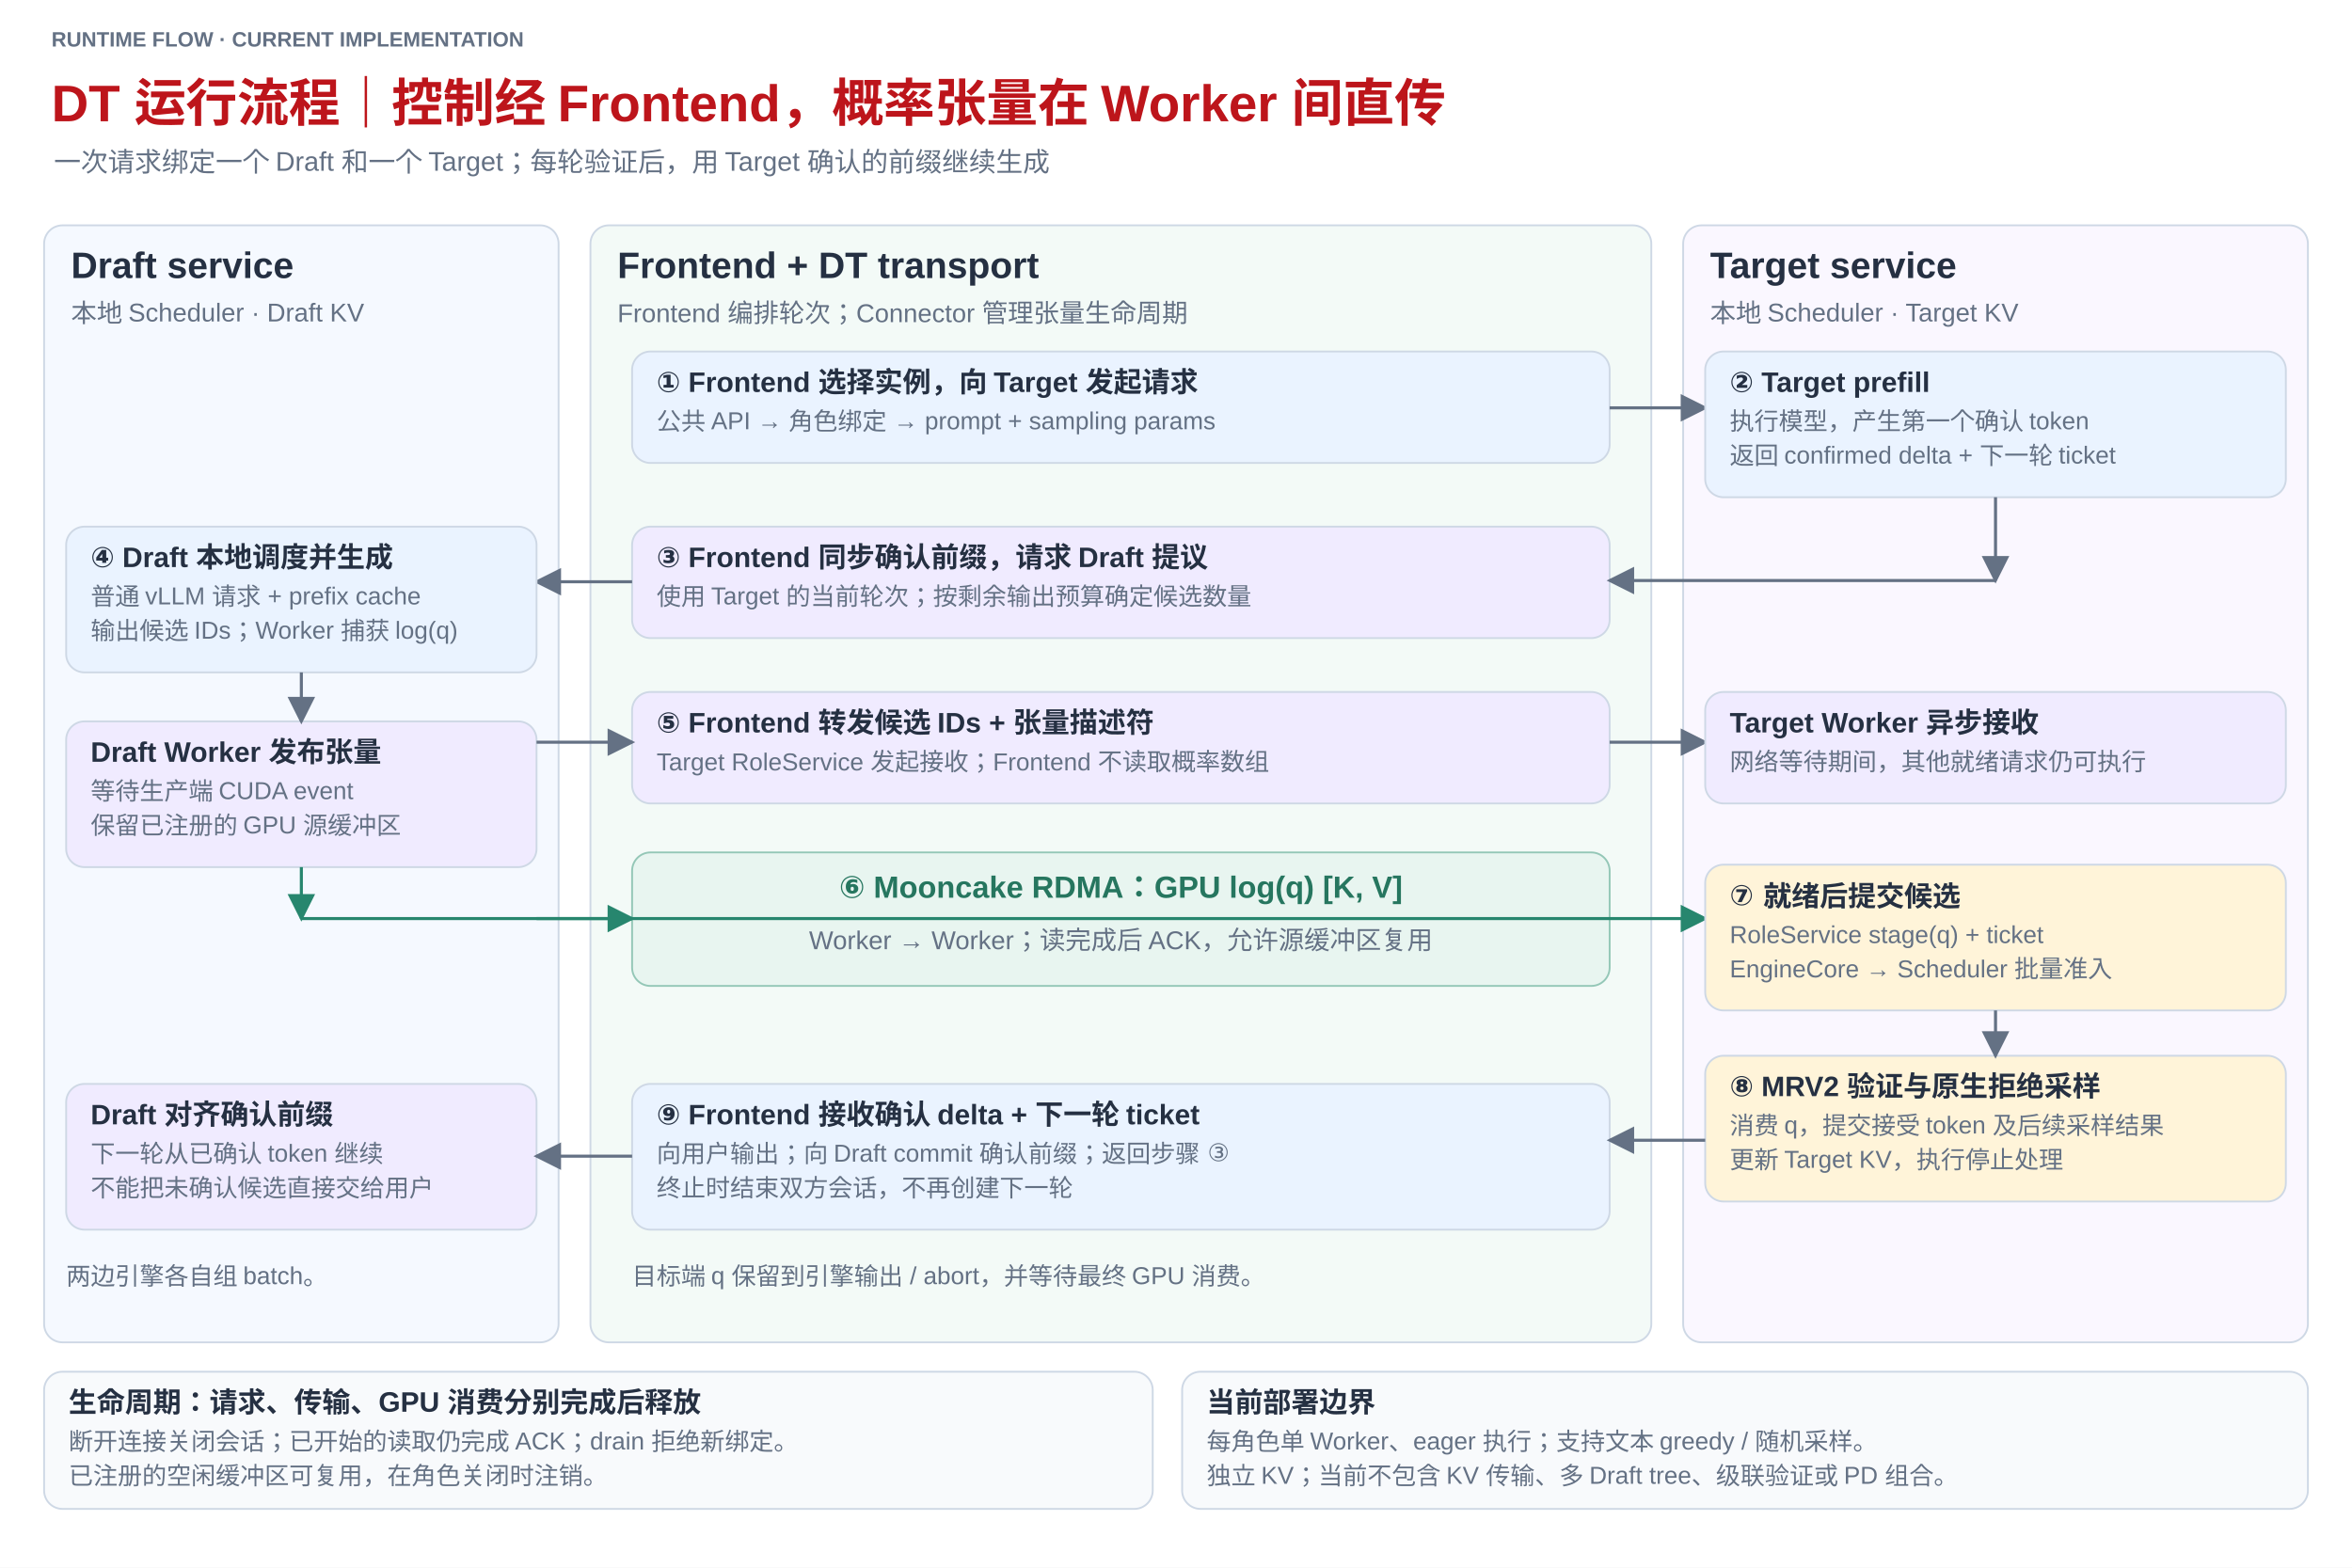
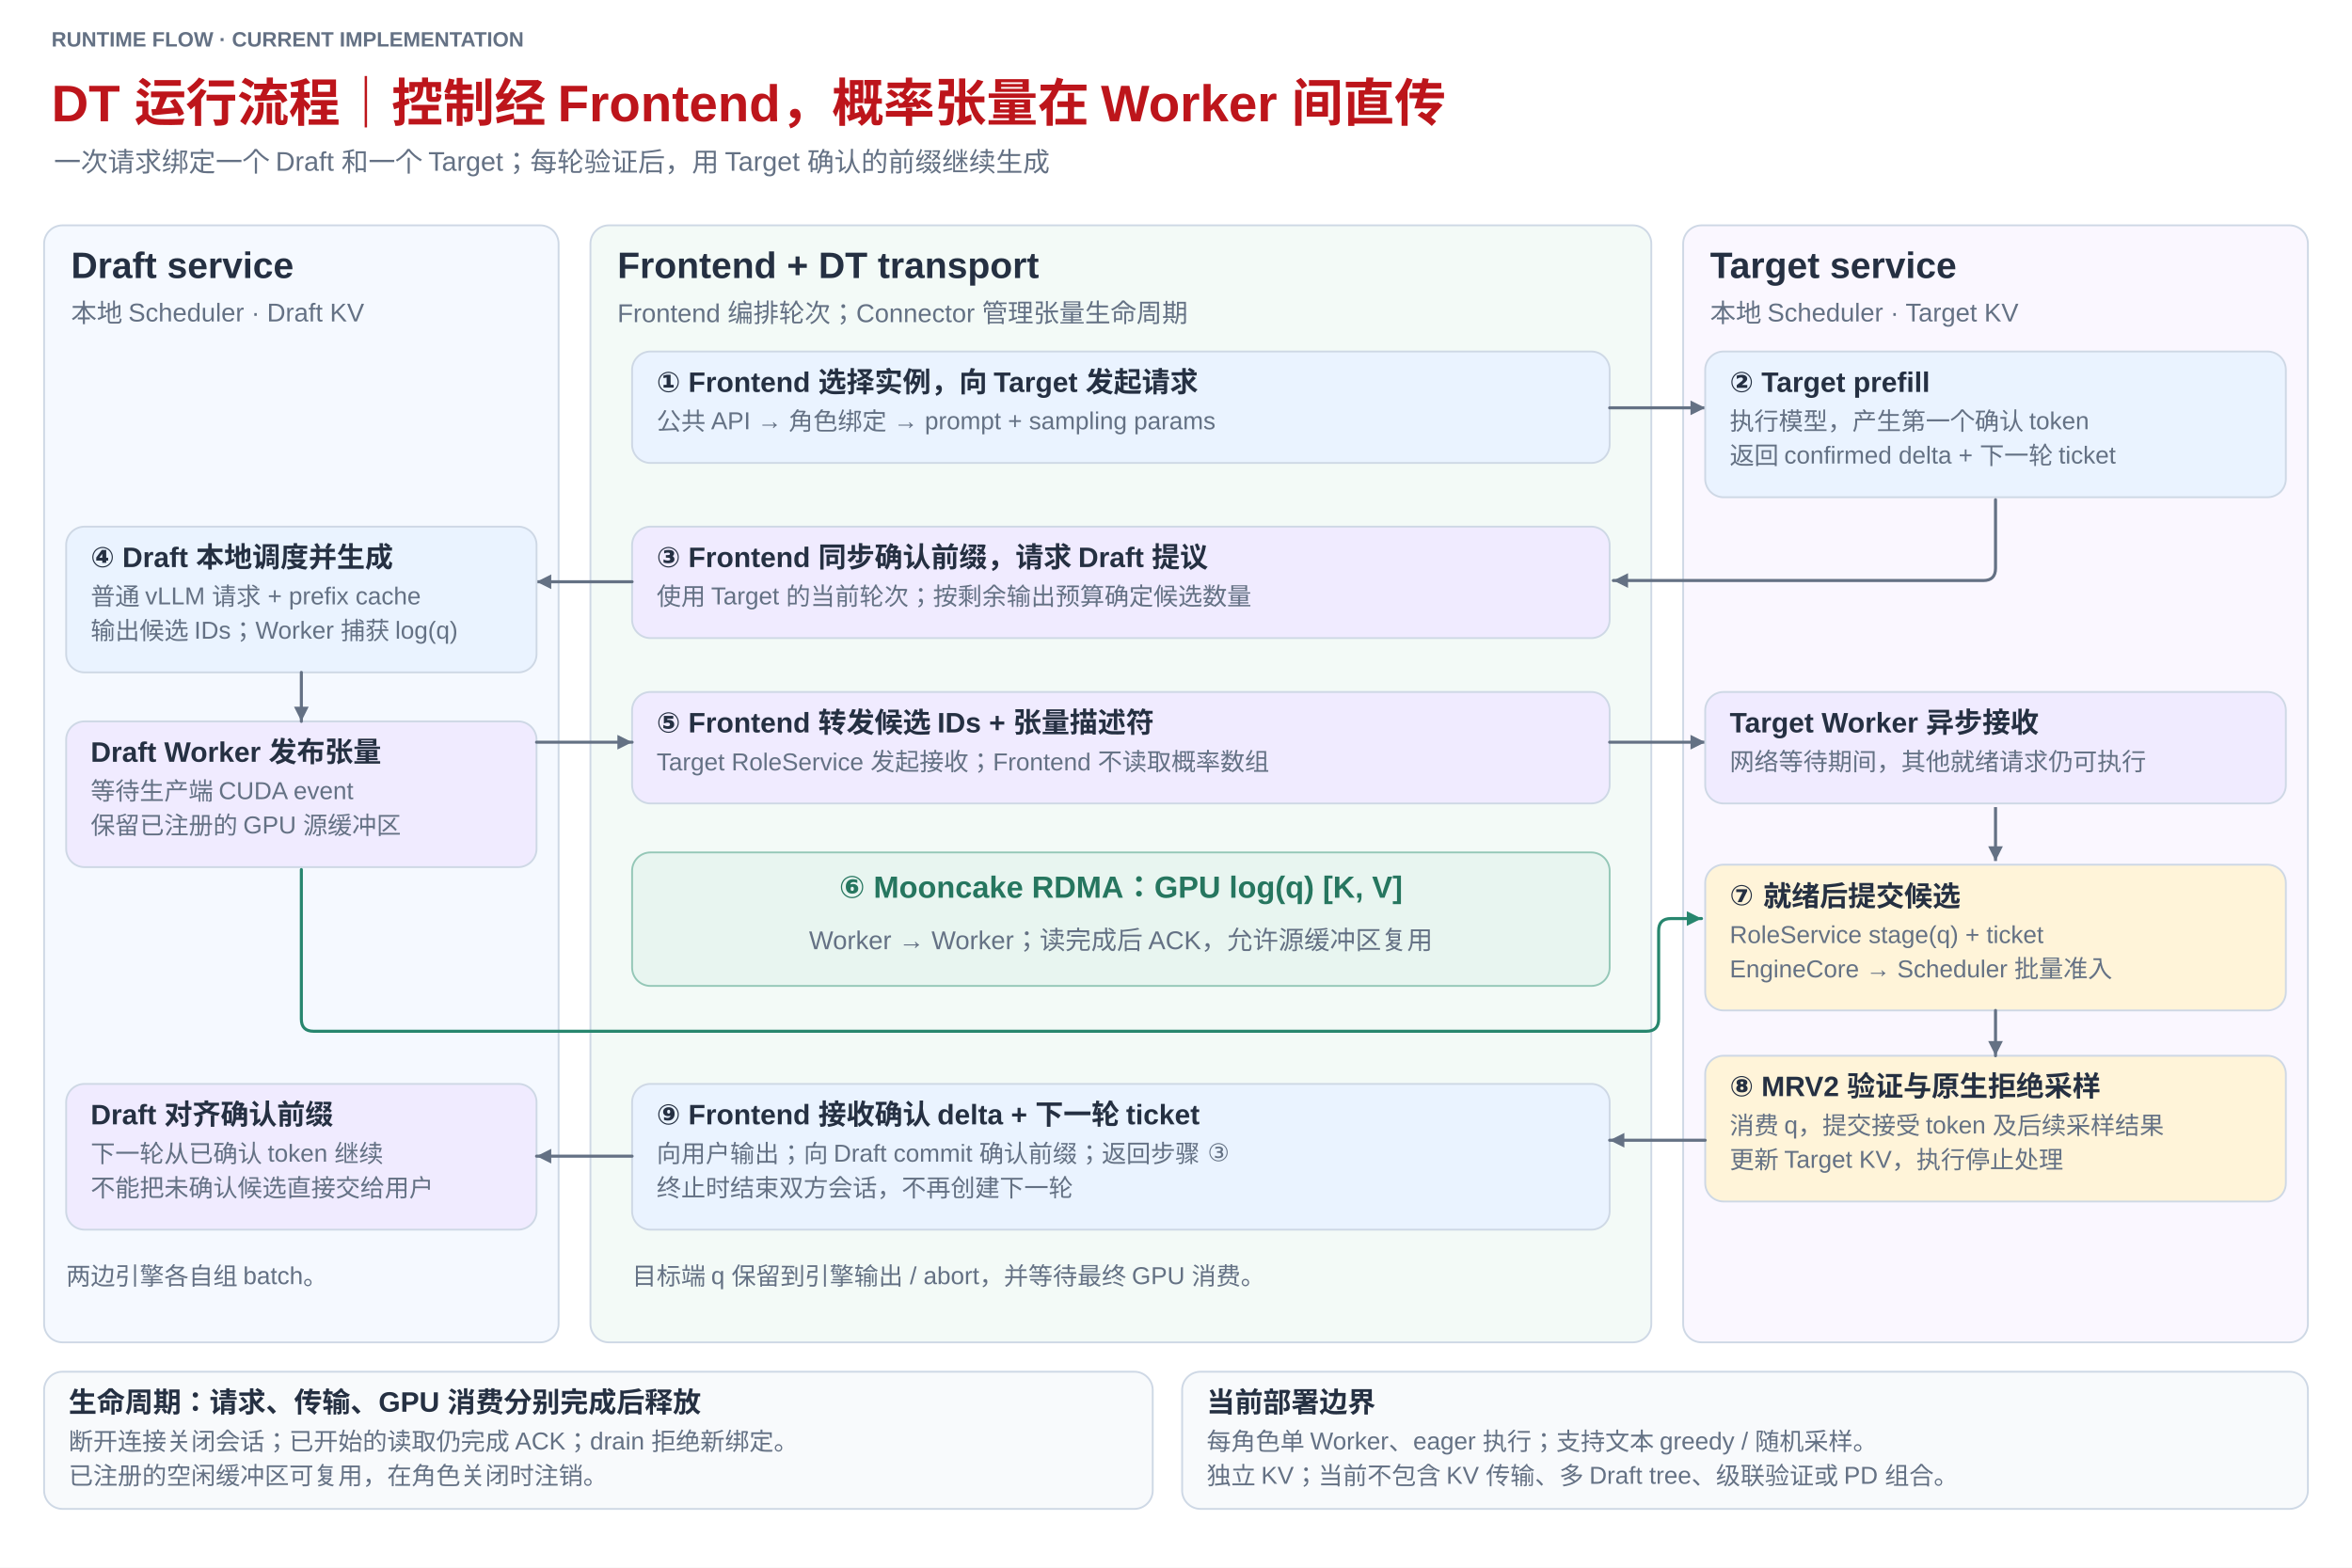
<svg xmlns="http://www.w3.org/2000/svg" width="1920" height="1280" viewBox="0 0 1920 1280">
  <defs>
-     <marker id="arrow" markerWidth="9" markerHeight="9" refX="8" refY="4.5" orient="auto-start-reverse">
-       <path d="M0 0 L9 4.5 L0 9" fill="#647184" />
+     <marker id="arrow" markerUnits="userSpaceOnUse" markerWidth="12" markerHeight="12" viewBox="0 0 10 10" refX="10" refY="5" orient="auto-start-reverse">
+       <path d="M0 0 L10 5 L0 10 Z" fill="#647184" />
    </marker>
-     <marker id="green" markerWidth="9" markerHeight="9" refX="8" refY="4.5" orient="auto">
-       <path d="M0 0 L9 4.5 L0 9" fill="#27866e" />
+     <marker id="green" markerUnits="userSpaceOnUse" markerWidth="12" markerHeight="12" viewBox="0 0 10 10" refX="10" refY="5" orient="auto">
+       <path d="M0 0 L10 5 L0 10 Z" fill="#27866e" />
    </marker>
  </defs>
  <style>text{font-family:"PingFang SC","Microsoft YaHei",Arial,sans-serif}</style>
  <rect width="1920" height="1280" fill="white" />
  <text x="42" y="38" font-size="17" font-weight="600" fill="#647184" text-anchor="start">RUNTIME FLOW · CURRENT IMPLEMENTATION</text>
  <text x="42" y="99" font-size="42" font-weight="700" fill="#bd151b" text-anchor="start">DT 运行流程｜控制经 Frontend，概率张量在 Worker 间直传</text>
  <text x="44" y="140" font-size="22" font-weight="400" fill="#647184" text-anchor="start">一次请求绑定一个 Draft 和一个 Target；每轮验证后，用 Target 确认的前缀继续生成</text>
  <rect x="36" y="184" width="420" height="912" rx="15" fill="#f5f9ff" stroke="#ced8e5" stroke-width="1.5" />
  <text x="58" y="227" font-size="30" font-weight="700" fill="#253042" text-anchor="start">Draft service</text>
  <text x="58" y="263" font-size="21" font-weight="400" fill="#647184" text-anchor="start">本地 Scheduler · Draft KV</text>
  <rect x="482" y="184" width="866" height="912" rx="15" fill="#f3faf7" stroke="#ced8e5" stroke-width="1.5" />
  <text x="504" y="227" font-size="30" font-weight="700" fill="#253042" text-anchor="start">Frontend + DT transport</text>
  <text x="504" y="263" font-size="21" font-weight="400" fill="#647184" text-anchor="start">Frontend 编排轮次；Connector 管理张量生命周期</text>
  <rect x="1374" y="184" width="510" height="912" rx="15" fill="#faf7ff" stroke="#ced8e5" stroke-width="1.5" />
  <text x="1396" y="227" font-size="30" font-weight="700" fill="#253042" text-anchor="start">Target service</text>
  <text x="1396" y="263" font-size="21" font-weight="400" fill="#647184" text-anchor="start">本地 Scheduler · Target KV</text>
  <rect x="516" y="287" width="798" height="91" rx="15" fill="#eaf3ff" stroke="#ced8e5" stroke-width="1.5" />
  <text x="536" y="320" font-size="23" font-weight="600" fill="#253042" text-anchor="start">① Frontend 选择实例，向 Target 发起请求</text>
  <text x="536" y="351" font-size="20" font-weight="400" fill="#647184" text-anchor="start">公共 API → 角色绑定 → prompt + sampling params</text>
-   <path d="M1314 333 L1392 333" stroke="#647184" stroke-width="2.5" fill="none" marker-end="url(#arrow)" />
+   <path d="M1314 333 L1392 333" stroke="#647184" stroke-width="2.5" stroke-linejoin="round" stroke-linecap="round" fill="none" marker-end="url(#arrow)" />
  <rect x="1392" y="287" width="474" height="119" rx="15" fill="#eaf3ff" stroke="#ced8e5" stroke-width="1.5" />
  <text x="1412" y="320" font-size="23" font-weight="600" fill="#253042" text-anchor="start">② Target prefill</text>
  <text x="1412" y="351" font-size="20" font-weight="400" fill="#647184" text-anchor="start">执行模型，产生第一个确认 token</text>
  <text x="1412" y="379" font-size="20" font-weight="400" fill="#647184" text-anchor="start">返回 confirmed delta + 下一轮 ticket</text>
  <rect x="516" y="430" width="798" height="91" rx="15" fill="#f0ebff" stroke="#ced8e5" stroke-width="1.5" />
  <text x="536" y="463" font-size="23" font-weight="600" fill="#253042" text-anchor="start">③ Frontend 同步确认前缀，请求 Draft 提议</text>
  <text x="536" y="494" font-size="20" font-weight="400" fill="#647184" text-anchor="start">使用 Target 的当前轮次；按剩余输出预算确定候选数量</text>
-   <path d="M1629 406 L1629 474" stroke="#647184" stroke-width="2.5" fill="none" marker-end="url(#arrow)" />
-   <path d="M1629 474 L1314 474" stroke="#647184" stroke-width="2.5" fill="none" marker-end="url(#arrow)" />
-   <path d="M516 475 L438 475" stroke="#647184" stroke-width="2.5" fill="none" marker-end="url(#arrow)" />
+   <path d="M516 475 L438 475" stroke="#647184" stroke-width="2.5" stroke-linejoin="round" stroke-linecap="round" fill="none" marker-end="url(#arrow)" />
  <rect x="54" y="430" width="384" height="119" rx="15" fill="#eaf3ff" stroke="#ced8e5" stroke-width="1.5" />
  <text x="74" y="463" font-size="23" font-weight="600" fill="#253042" text-anchor="start">④ Draft 本地调度并生成</text>
  <text x="74" y="494" font-size="20" font-weight="400" fill="#647184" text-anchor="start">普通 vLLM 请求 + prefix cache</text>
  <text x="74" y="522" font-size="20" font-weight="400" fill="#647184" text-anchor="start">输出候选 IDs；Worker 捕获 log(q)</text>
  <rect x="54" y="589" width="384" height="119" rx="15" fill="#f0ebff" stroke="#ced8e5" stroke-width="1.5" />
  <text x="74" y="622" font-size="23" font-weight="600" fill="#253042" text-anchor="start">Draft Worker 发布张量</text>
  <text x="74" y="653" font-size="20" font-weight="400" fill="#647184" text-anchor="start">等待生产端 CUDA event</text>
  <text x="74" y="681" font-size="20" font-weight="400" fill="#647184" text-anchor="start">保留已注册的 GPU 源缓冲区</text>
-   <path d="M246 549 L246 589" stroke="#647184" stroke-width="2.5" fill="none" marker-end="url(#arrow)" />
+   <path d="M246 549 L246 589" stroke="#647184" stroke-width="2.5" stroke-linejoin="round" stroke-linecap="round" fill="none" marker-end="url(#arrow)" />
  <rect x="516" y="565" width="798" height="91" rx="15" fill="#f0ebff" stroke="#ced8e5" stroke-width="1.5" />
  <text x="536" y="598" font-size="23" font-weight="600" fill="#253042" text-anchor="start">⑤ Frontend 转发候选 IDs + 张量描述符</text>
  <text x="536" y="629" font-size="20" font-weight="400" fill="#647184" text-anchor="start">Target RoleService 发起接收；Frontend 不读取概率数组</text>
-   <path d="M438 606 L516 606" stroke="#647184" stroke-width="2.5" fill="none" marker-end="url(#arrow)" />
-   <path d="M1314 606 L1392 606" stroke="#647184" stroke-width="2.5" fill="none" marker-end="url(#arrow)" />
+   <path d="M438 606 L516 606" stroke="#647184" stroke-width="2.5" stroke-linejoin="round" stroke-linecap="round" fill="none" marker-end="url(#arrow)" />
+   <path d="M1314 606 L1392 606" stroke="#647184" stroke-width="2.5" stroke-linejoin="round" stroke-linecap="round" fill="none" marker-end="url(#arrow)" />
  <rect x="1392" y="565" width="474" height="91" rx="15" fill="#f0ebff" stroke="#ced8e5" stroke-width="1.5" />
  <text x="1412" y="598" font-size="23" font-weight="600" fill="#253042" text-anchor="start">Target Worker 异步接收</text>
  <text x="1412" y="629" font-size="20" font-weight="400" fill="#647184" text-anchor="start">网络等待期间，其他就绪请求仍可执行</text>
  <rect x="516" y="696" width="798" height="109" rx="15" fill="#e8f5f0" stroke="#94c7b7" stroke-width="1.5" />
  <text x="915" y="733" font-size="25" font-weight="600" fill="#26765f" text-anchor="middle">⑥ Mooncake RDMA：GPU log(q) [K, V]</text>
  <text x="915" y="775" font-size="21" font-weight="400" fill="#647184" text-anchor="middle">Worker → Worker；读完成后 ACK，允许源缓冲区复用</text>
-   <path d="M438 750 L1392 750" stroke="#27866e" stroke-width="2.5" fill="none" marker-end="url(#green)" />
-   <path d="M246 708 L246 750" stroke="#27866e" stroke-width="2.5" fill="none" marker-end="url(#green)" />
-   <path d="M246 750 L516 750" stroke="#27866e" stroke-width="2.5" fill="none" marker-end="url(#green)" />
  <rect x="1392" y="706" width="474" height="119" rx="15" fill="#fff4d9" stroke="#ced8e5" stroke-width="1.5" />
  <text x="1412" y="739" font-size="23" font-weight="600" fill="#253042" text-anchor="start">⑦ 就绪后提交候选</text>
  <text x="1412" y="770" font-size="20" font-weight="400" fill="#647184" text-anchor="start">RoleService stage(q) + ticket</text>
  <text x="1412" y="798" font-size="20" font-weight="400" fill="#647184" text-anchor="start">EngineCore → Scheduler 批量准入</text>
  <rect x="1392" y="862" width="474" height="119" rx="15" fill="#fff4d9" stroke="#ced8e5" stroke-width="1.5" />
  <text x="1412" y="895" font-size="23" font-weight="600" fill="#253042" text-anchor="start">⑧ MRV2 验证与原生拒绝采样</text>
  <text x="1412" y="926" font-size="20" font-weight="400" fill="#647184" text-anchor="start">消费 q，提交接受 token 及后续采样结果</text>
  <text x="1412" y="954" font-size="20" font-weight="400" fill="#647184" text-anchor="start">更新 Target KV，执行停止处理</text>
-   <path d="M1629 825 L1629 862" stroke="#647184" stroke-width="2.5" fill="none" marker-end="url(#arrow)" />
+   <path d="M1629 825 L1629 862" stroke="#647184" stroke-width="2.5" stroke-linejoin="round" stroke-linecap="round" fill="none" marker-end="url(#arrow)" />
  <rect x="516" y="885" width="798" height="119" rx="15" fill="#eaf3ff" stroke="#ced8e5" stroke-width="1.5" />
  <text x="536" y="918" font-size="23" font-weight="600" fill="#253042" text-anchor="start">⑨ Frontend 接收确认 delta + 下一轮 ticket</text>
  <text x="536" y="949" font-size="20" font-weight="400" fill="#647184" text-anchor="start">向用户输出；向 Draft commit 确认前缀；返回步骤 ③</text>
  <text x="536" y="977" font-size="20" font-weight="400" fill="#647184" text-anchor="start">终止时结束双方会话，不再创建下一轮</text>
-   <path d="M1392 931 L1314 931" stroke="#647184" stroke-width="2.5" fill="none" marker-end="url(#arrow)" />
+   <path d="M1392 931 L1314 931" stroke="#647184" stroke-width="2.5" stroke-linejoin="round" stroke-linecap="round" fill="none" marker-end="url(#arrow)" />
  <rect x="54" y="885" width="384" height="119" rx="15" fill="#f0ebff" stroke="#ced8e5" stroke-width="1.5" />
  <text x="74" y="918" font-size="23" font-weight="600" fill="#253042" text-anchor="start">Draft 对齐确认前缀</text>
  <text x="74" y="949" font-size="20" font-weight="400" fill="#647184" text-anchor="start">下一轮从已确认 token 继续</text>
  <text x="74" y="977" font-size="20" font-weight="400" fill="#647184" text-anchor="start">不能把未确认候选直接交给用户</text>
-   <path d="M516 944 L438 944" stroke="#647184" stroke-width="2.5" fill="none" marker-end="url(#arrow)" />
+   <path d="M516 944 L438 944" stroke="#647184" stroke-width="2.5" stroke-linejoin="round" stroke-linecap="round" fill="none" marker-end="url(#arrow)" />
  <text x="54" y="1049" font-size="20" font-weight="400" fill="#647184" text-anchor="start">两边引擎各自组 batch。</text>
  <text x="516" y="1049" font-size="20" font-weight="400" fill="#647184" text-anchor="start">目标端 q 保留到引擎输出 / abort，并等待最终 GPU 消费。</text>
  <rect x="36" y="1120" width="905" height="112" rx="15" fill="#f8fafc" stroke="#ced8e5" stroke-width="1.5" />
  <text x="56" y="1153" font-size="23" font-weight="600" fill="#253042" text-anchor="start">生命周期：请求、传输、GPU 消费分别完成后释放</text>
  <text x="56" y="1184" font-size="20" font-weight="400" fill="#647184" text-anchor="start">断开连接关闭会话；已开始的读取仍完成 ACK；drain 拒绝新绑定。</text>
  <text x="56" y="1212" font-size="20" font-weight="400" fill="#647184" text-anchor="start">已注册的空闲缓冲区可复用，在角色关闭时注销。</text>
  <rect x="965" y="1120" width="919" height="112" rx="15" fill="#f8fafc" stroke="#ced8e5" stroke-width="1.5" />
  <text x="985" y="1153" font-size="23" font-weight="600" fill="#253042" text-anchor="start">当前部署边界</text>
  <text x="985" y="1184" font-size="20" font-weight="400" fill="#647184" text-anchor="start">每角色单 Worker、eager 执行；支持文本 greedy / 随机采样。</text>
  <text x="985" y="1212" font-size="20" font-weight="400" fill="#647184" text-anchor="start">独立 KV；当前不包含 KV 传输、多 Draft tree、级联验证或 PD 组合。</text>
+   <path d="M1629 408 V464 Q1629 474 1619 474 H1317" stroke="#647184" stroke-width="2.5" stroke-linejoin="round" stroke-linecap="round" fill="none" marker-end="url(#arrow)" />
+   <path d="M246 710 V832 Q246 842 256 842 H1344 Q1354 842 1354 832 V760 Q1354 750 1364 750 H1389" stroke="#27866e" stroke-width="2.5" stroke-linejoin="round" stroke-linecap="round" fill="none" marker-end="url(#green)" />
+   <path d="M1629 659 V703" stroke="#647184" stroke-width="2.5" fill="none" marker-end="url(#arrow)" />
</svg>
